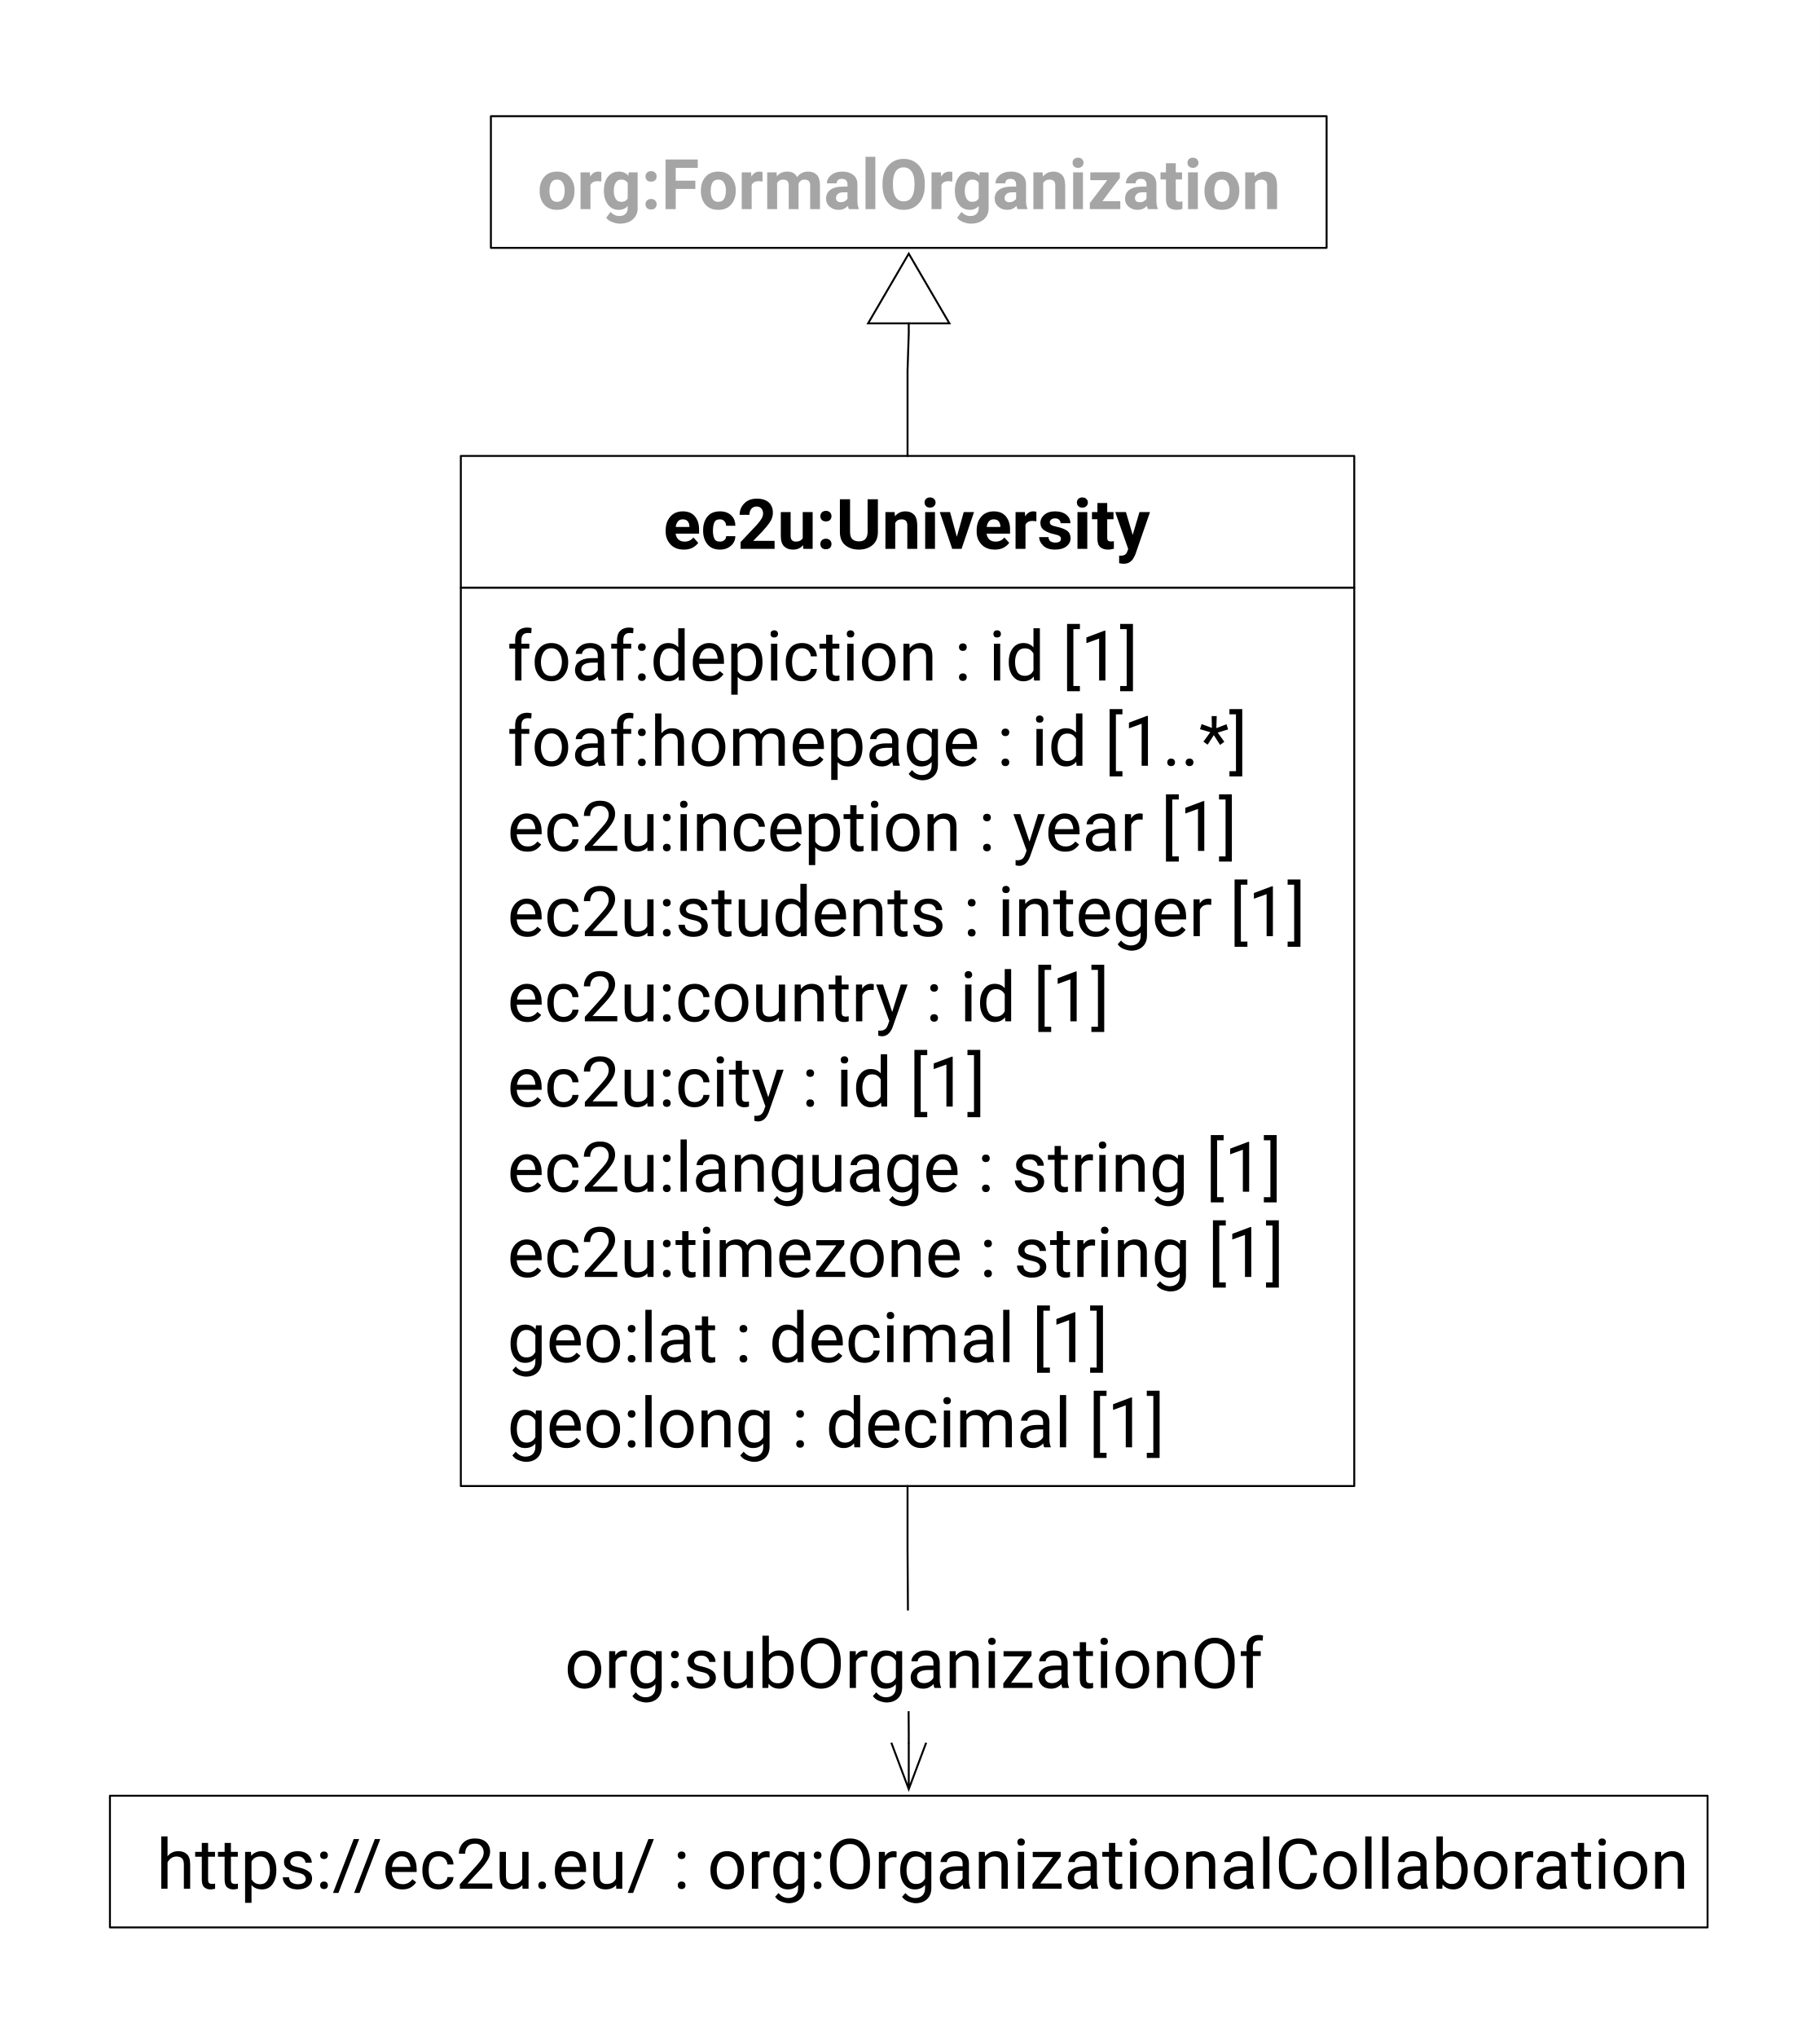
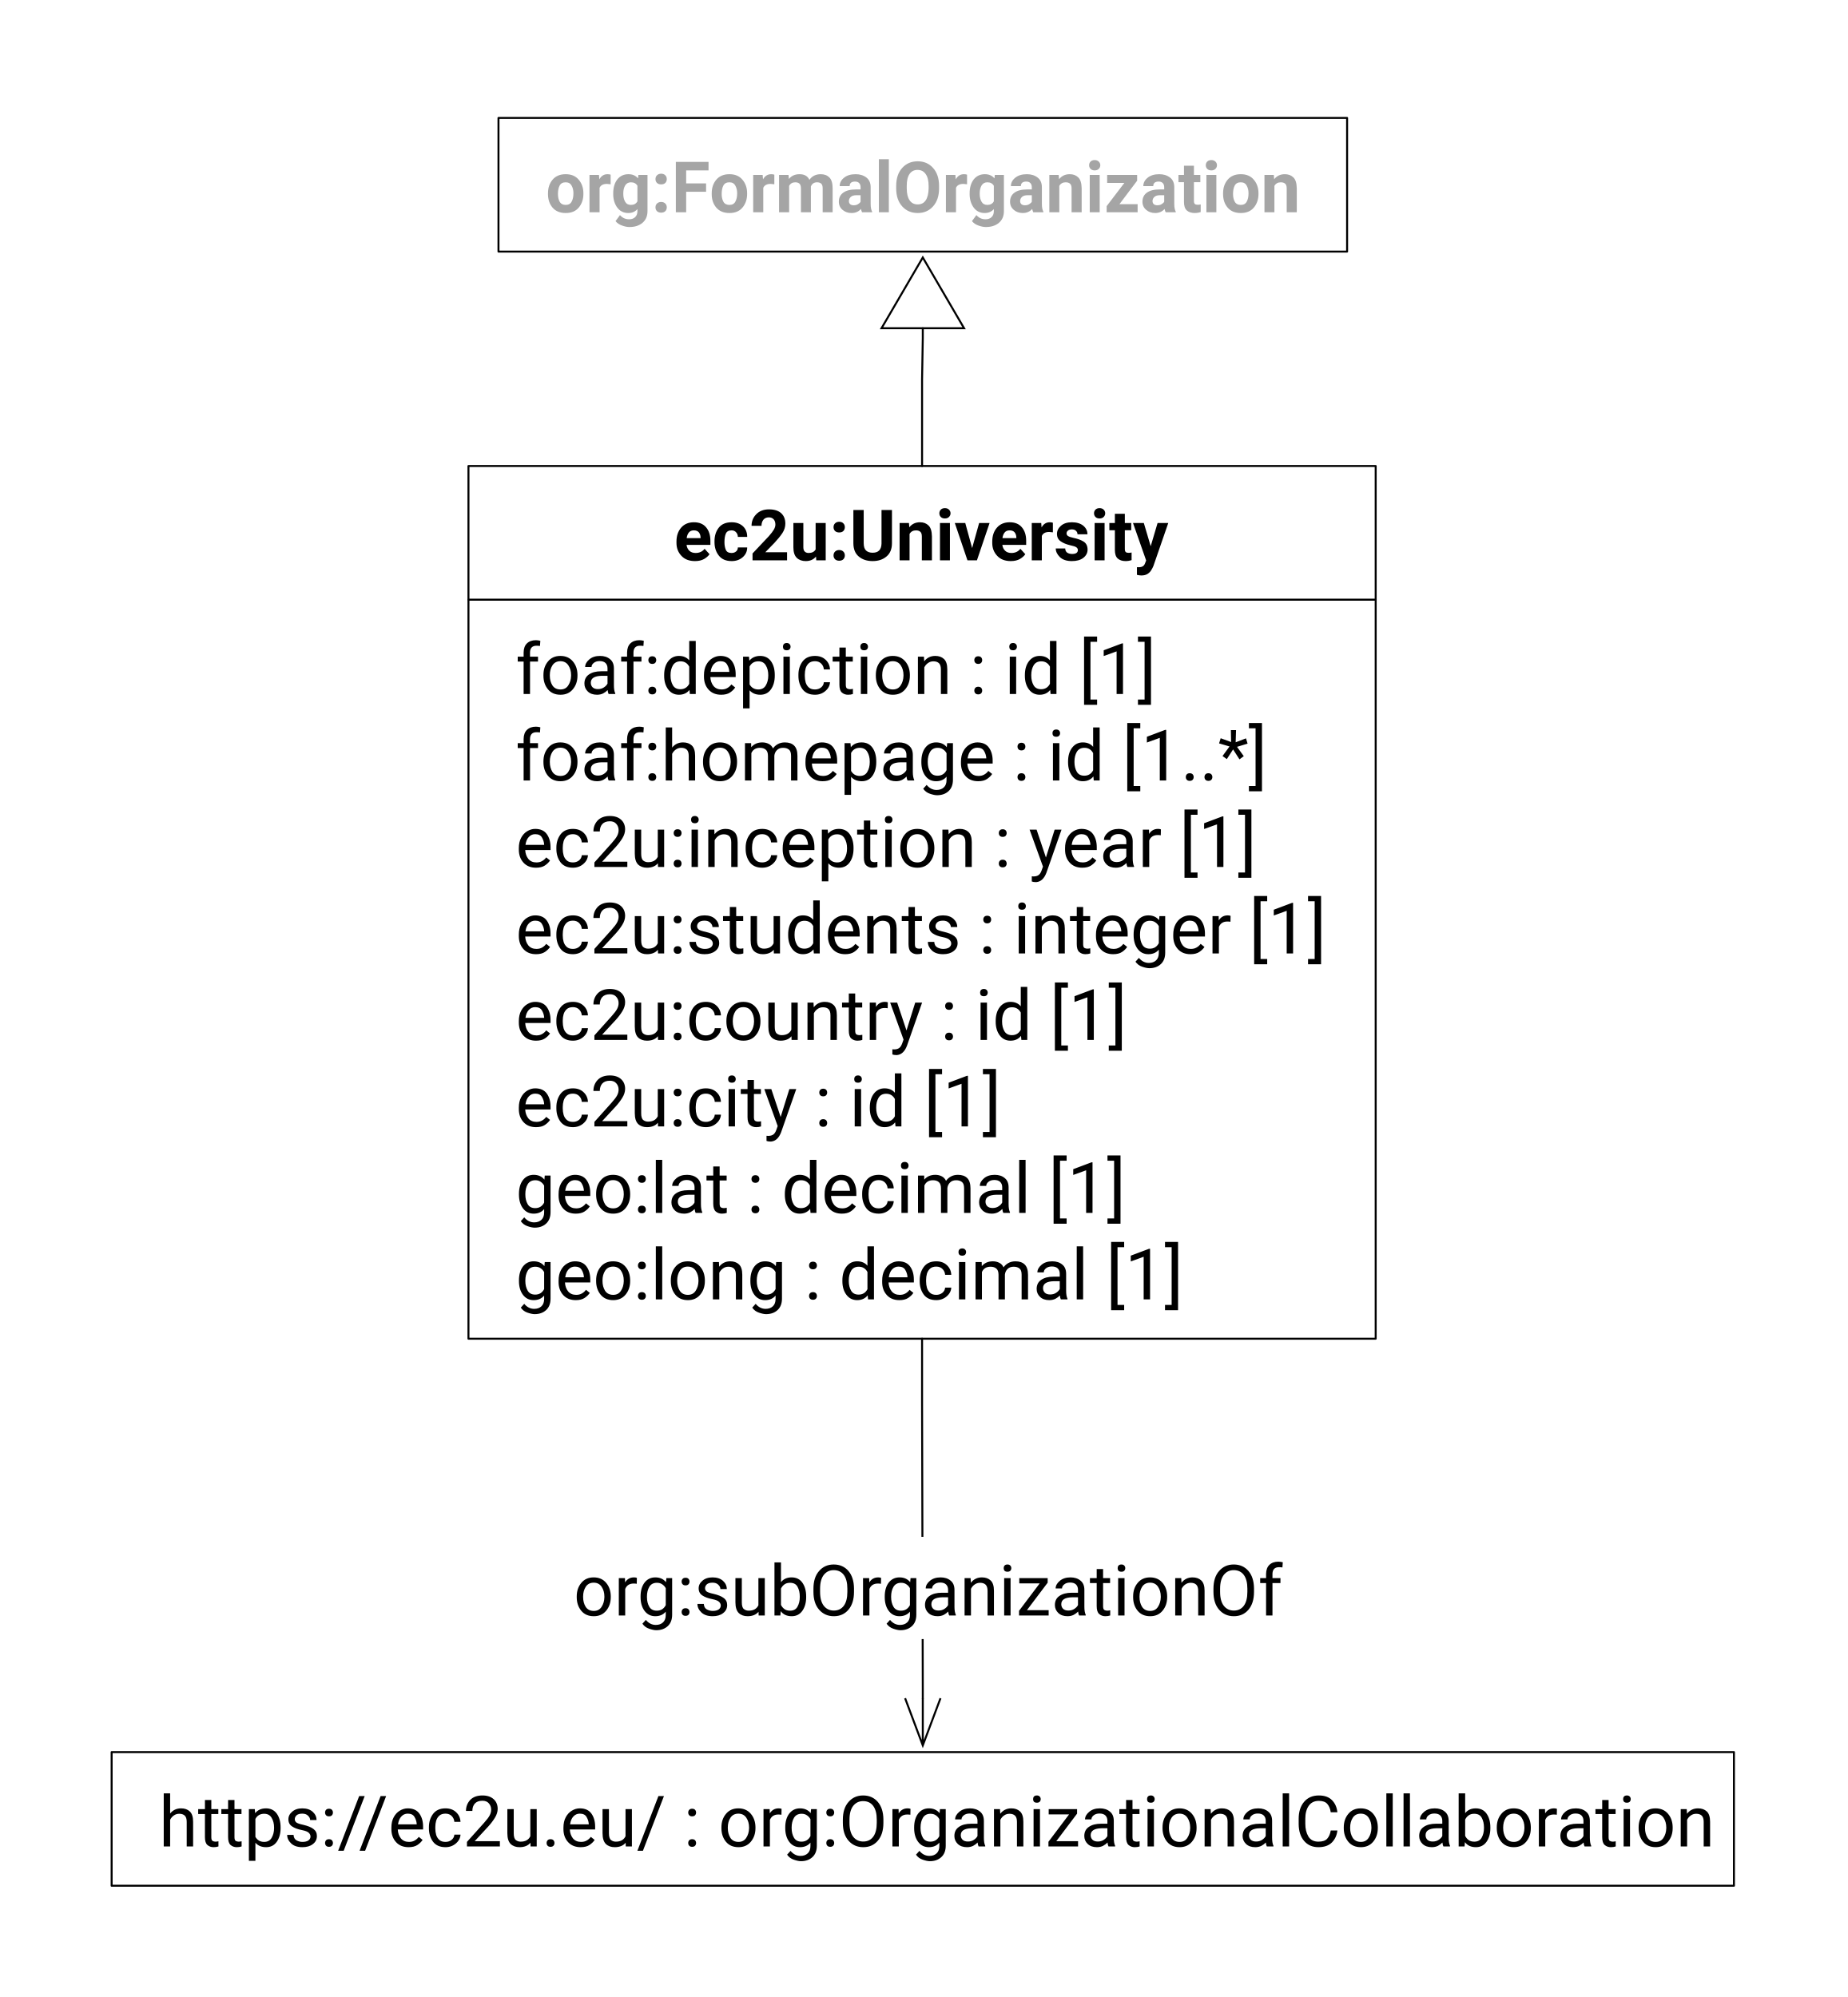
- <svg xmlns="http://www.w3.org/2000/svg" xmlns:xlink="http://www.w3.org/1999/xlink" version="1.1" viewBox="51 174 235 263" width="235" height="263">
+ <svg xmlns="http://www.w3.org/2000/svg" xmlns:xlink="http://www.w3.org/1999/xlink" version="1.1" viewBox="51 174 235 254" width="235" height="254">
  <defs>
    <marker orient="auto" overflow="visible" markerUnits="strokeWidth" id="UMLInheritance_Marker" stroke-linejoin="miter" stroke-miterlimit="10" viewBox="-1 -22 38 44" markerWidth="38" markerHeight="44" color="black">
      <g>
        <path d="M 36 0 L 0 -21 L 0 21 Z" fill="none" stroke="currentColor" stroke-width="1" />
      </g>
    </marker>
    <marker orient="auto" overflow="visible" markerUnits="strokeWidth" id="StickArrow_Marker" stroke-linejoin="miter" stroke-miterlimit="10" viewBox="-1 -10 26 20" markerWidth="26" markerHeight="20" color="black">
      <g>
        <path d="M 24 0 L 0 0 M 0 -9 L 24 0 L 0 9" fill="none" stroke="currentColor" stroke-width="1" />
      </g>
    </marker>
  </defs>
-   <g id="universities" fill="none" fill-opacity="1" stroke="none" stroke-dasharray="none" stroke-opacity="1">
-     <rect fill="white" x="51" y="174" width="235" height="263" />
+   <g id="universities" fill="none" stroke-dasharray="none" stroke="none" stroke-opacity="1" fill-opacity="1">
+     <rect fill="white" x="51" y="174" width="235" height="254" />
    <g id="universities_Layer_1">
      <g id="Group_163">
        <g id="Graphic_165">
-           <rect x="110.507" y="249.866" width="115.368" height="116" fill="white" />
-           <rect x="110.507" y="249.866" width="115.368" height="116" stroke="black" stroke-linecap="round" stroke-linejoin="round" stroke-width=".25" />
-           <text transform="translate(116.5067 252.8661)" fill="black">
+           <rect x="110.571" y="250.271" width="115.368" height="94" fill="white" />
+           <rect x="110.571" y="250.271" width="115.368" height="94" stroke="black" stroke-linecap="round" stroke-linejoin="round" stroke-width=".25" />
+           <text transform="translate(116.5711 253.271)" fill="black">
            <tspan font-family="Roboto" font-size="9" fill="black" x="0" y="9">foaf:depiction : id [1]
                        </tspan>
            <tspan font-family="Roboto" font-size="9" fill="black" x="0" y="20">foaf:homepage : id [1..*]
                        </tspan>
            <tspan font-family="Roboto" font-size="9" fill="black" x="0" y="31">ec2u:inception : year [1]
                        </tspan>
            <tspan font-family="Roboto" font-size="9" fill="black" x="0" y="42">ec2u:students : integer
                            [1]
                        </tspan>
            <tspan font-family="Roboto" font-size="9" fill="black" x="0" y="53">ec2u:country : id [1]
                        </tspan>
            <tspan font-family="Roboto" font-size="9" fill="black" x="0" y="64">ec2u:city : id [1]</tspan>
-             <tspan font-family="Roboto" font-size="9" fill="black" x="0" y="75">ec2u:language : string [1]
+             <tspan font-family="Roboto" font-size="9" fill="black" x="0" y="75">geo:lat : decimal [1]
                        </tspan>
-             <tspan font-family="Roboto" font-size="9" fill="black" x="0" y="86">ec2u:timezone : string [1]
-                         </tspan>
-             <tspan font-family="Roboto" font-size="9" fill="black" x="0" y="97">geo:lat : decimal [1]
-                         </tspan>
-             <tspan font-family="Roboto" font-size="9" fill="black" x="0" y="108">geo:long : decimal [1]
+             <tspan font-family="Roboto" font-size="9" fill="black" x="0" y="86">geo:long : decimal [1]
                        </tspan>
          </text>
        </g>
        <g id="Graphic_164">
-           <rect x="110.507" y="232.866" width="115.368" height="17" fill="white" />
-           <rect x="110.507" y="232.866" width="115.368" height="17" stroke="black" stroke-linecap="round" stroke-linejoin="round" stroke-width=".25" />
-           <text transform="translate(136.6314 235.8661)" fill="black">
+           <rect x="110.571" y="233.271" width="115.368" height="17" fill="white" />
+           <rect x="110.571" y="233.271" width="115.368" height="17" stroke="black" stroke-linecap="round" stroke-linejoin="round" stroke-width=".25" />
+           <text transform="translate(136.6958 236.271)" fill="black">
            <tspan font-family="Roboto" font-weight="bold" font-size="9" fill="black" x="0" y="9">
                            ec2u:University
                        </tspan>
          </text>
        </g>
      </g>
      <g id="Group_161">
        <g id="Graphic_162">
          <a xlink:href="agents.svg">
            <rect x="114.389" y="189" width="107.915" height="17" fill="white" />
            <rect x="114.389" y="189" width="107.915" height="17" stroke="black" stroke-linecap="round" stroke-linejoin="round" stroke-width=".25" />
            <text transform="translate(120.3892 192)" fill="#a5a5a5">
              <tspan font-family="Roboto" font-weight="bold" font-size="9" fill="#a5a5a5" x="0" y="9">
                                org:FormalOrganization
                            </tspan>
            </text>
          </a>
        </g>
      </g>
      <g id="Line_158">
-         <path d="M 168.191 232.866 L 168.191 221.866 L 168.347 217 L 168.347 215.75" marker-end="url(#UMLInheritance_Marker)" stroke="black" stroke-linecap="round" stroke-linejoin="round" stroke-width=".25" />
+         <path d="M 168.255 233.271 L 168.255 222.271 L 168.347 217 L 168.347 215.75" marker-end="url(#UMLInheritance_Marker)" stroke="black" stroke-linecap="round" stroke-linejoin="round" stroke-width=".25" />
      </g>
      <g id="Group_155">
        <g id="Graphic_156">
          <a xlink:href="agents.svg">
-             <rect x="65.197" y="405.85" width="206.3" height="17" fill="white" />
-             <rect x="65.197" y="405.85" width="206.3" height="17" stroke="black" stroke-linecap="round" stroke-linejoin="round" stroke-width=".25" />
-             <text transform="translate(71.19685 408.8504)" fill="black">
+             <rect x="65.197" y="396.85" width="206.3" height="17" fill="white" />
+             <rect x="65.197" y="396.85" width="206.3" height="17" stroke="black" stroke-linecap="round" stroke-linejoin="round" stroke-width=".25" />
+             <text transform="translate(71.19685 399.8504)" fill="black">
              <tspan font-family="Roboto" font-size="9" fill="black" x="0" y="9">https://ec2u.eu/ :
                                org:OrganizationalCollaboration
                            </tspan>
            </text>
          </a>
        </g>
      </g>
      <g id="Line_154">
-         <path d="M 168.191 365.866 L 168.191 373.966 L 168.347 397.75 L 168.347 399" marker-end="url(#StickArrow_Marker)" stroke="black" stroke-linecap="round" stroke-linejoin="round" stroke-width=".25" />
+         <path d="M 168.255 344.271 L 168.255 352.371 L 168.347 388.75 L 168.347 390" marker-end="url(#StickArrow_Marker)" stroke="black" stroke-linecap="round" stroke-linejoin="round" stroke-width=".25" />
      </g>
      <g id="Graphic_153">
-         <rect x="120.905" y="381.934" width="94.761" height="13" fill="white" />
-         <text transform="translate(123.9053 382.9339)" fill="black">
+         <rect x="120.934" y="369.473" width="94.761" height="13" fill="white" />
+         <text transform="translate(123.9342 370.4727)" fill="black">
          <tspan font-family="Roboto" font-size="9" fill="black" x="0" y="9">org:subOrganizationOf</tspan>
        </text>
      </g>
    </g>
  </g>
</svg>
